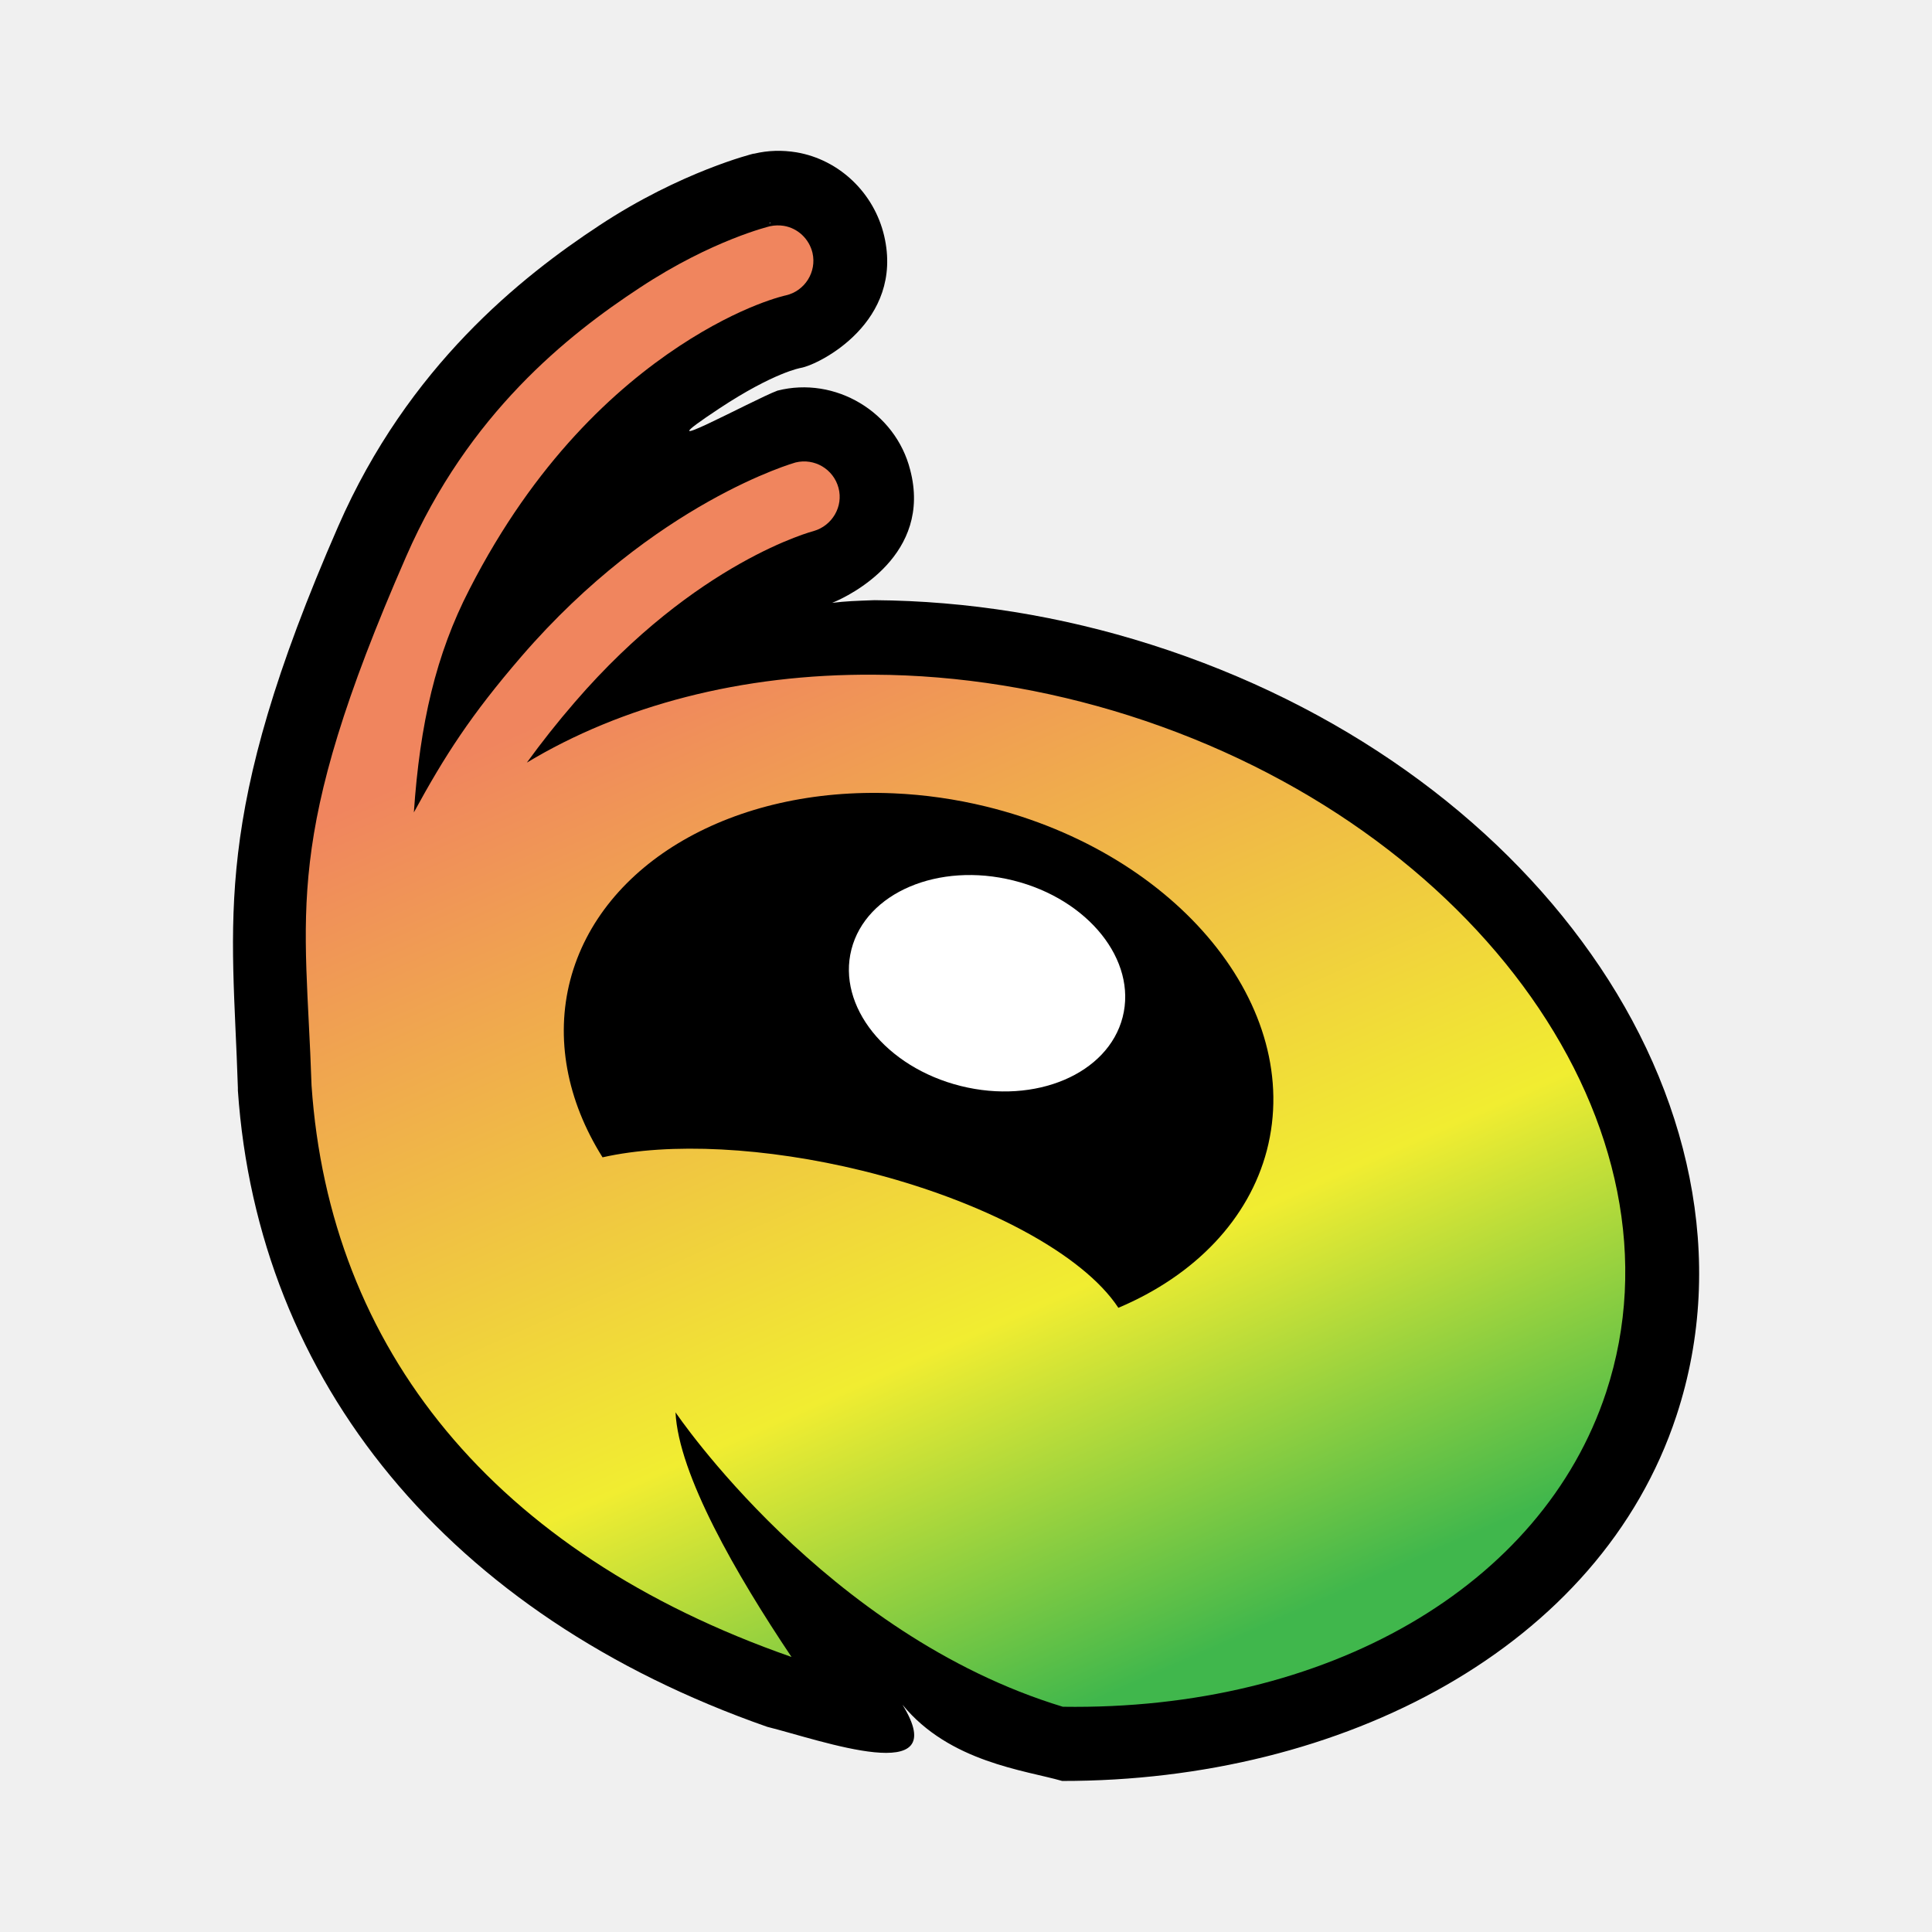
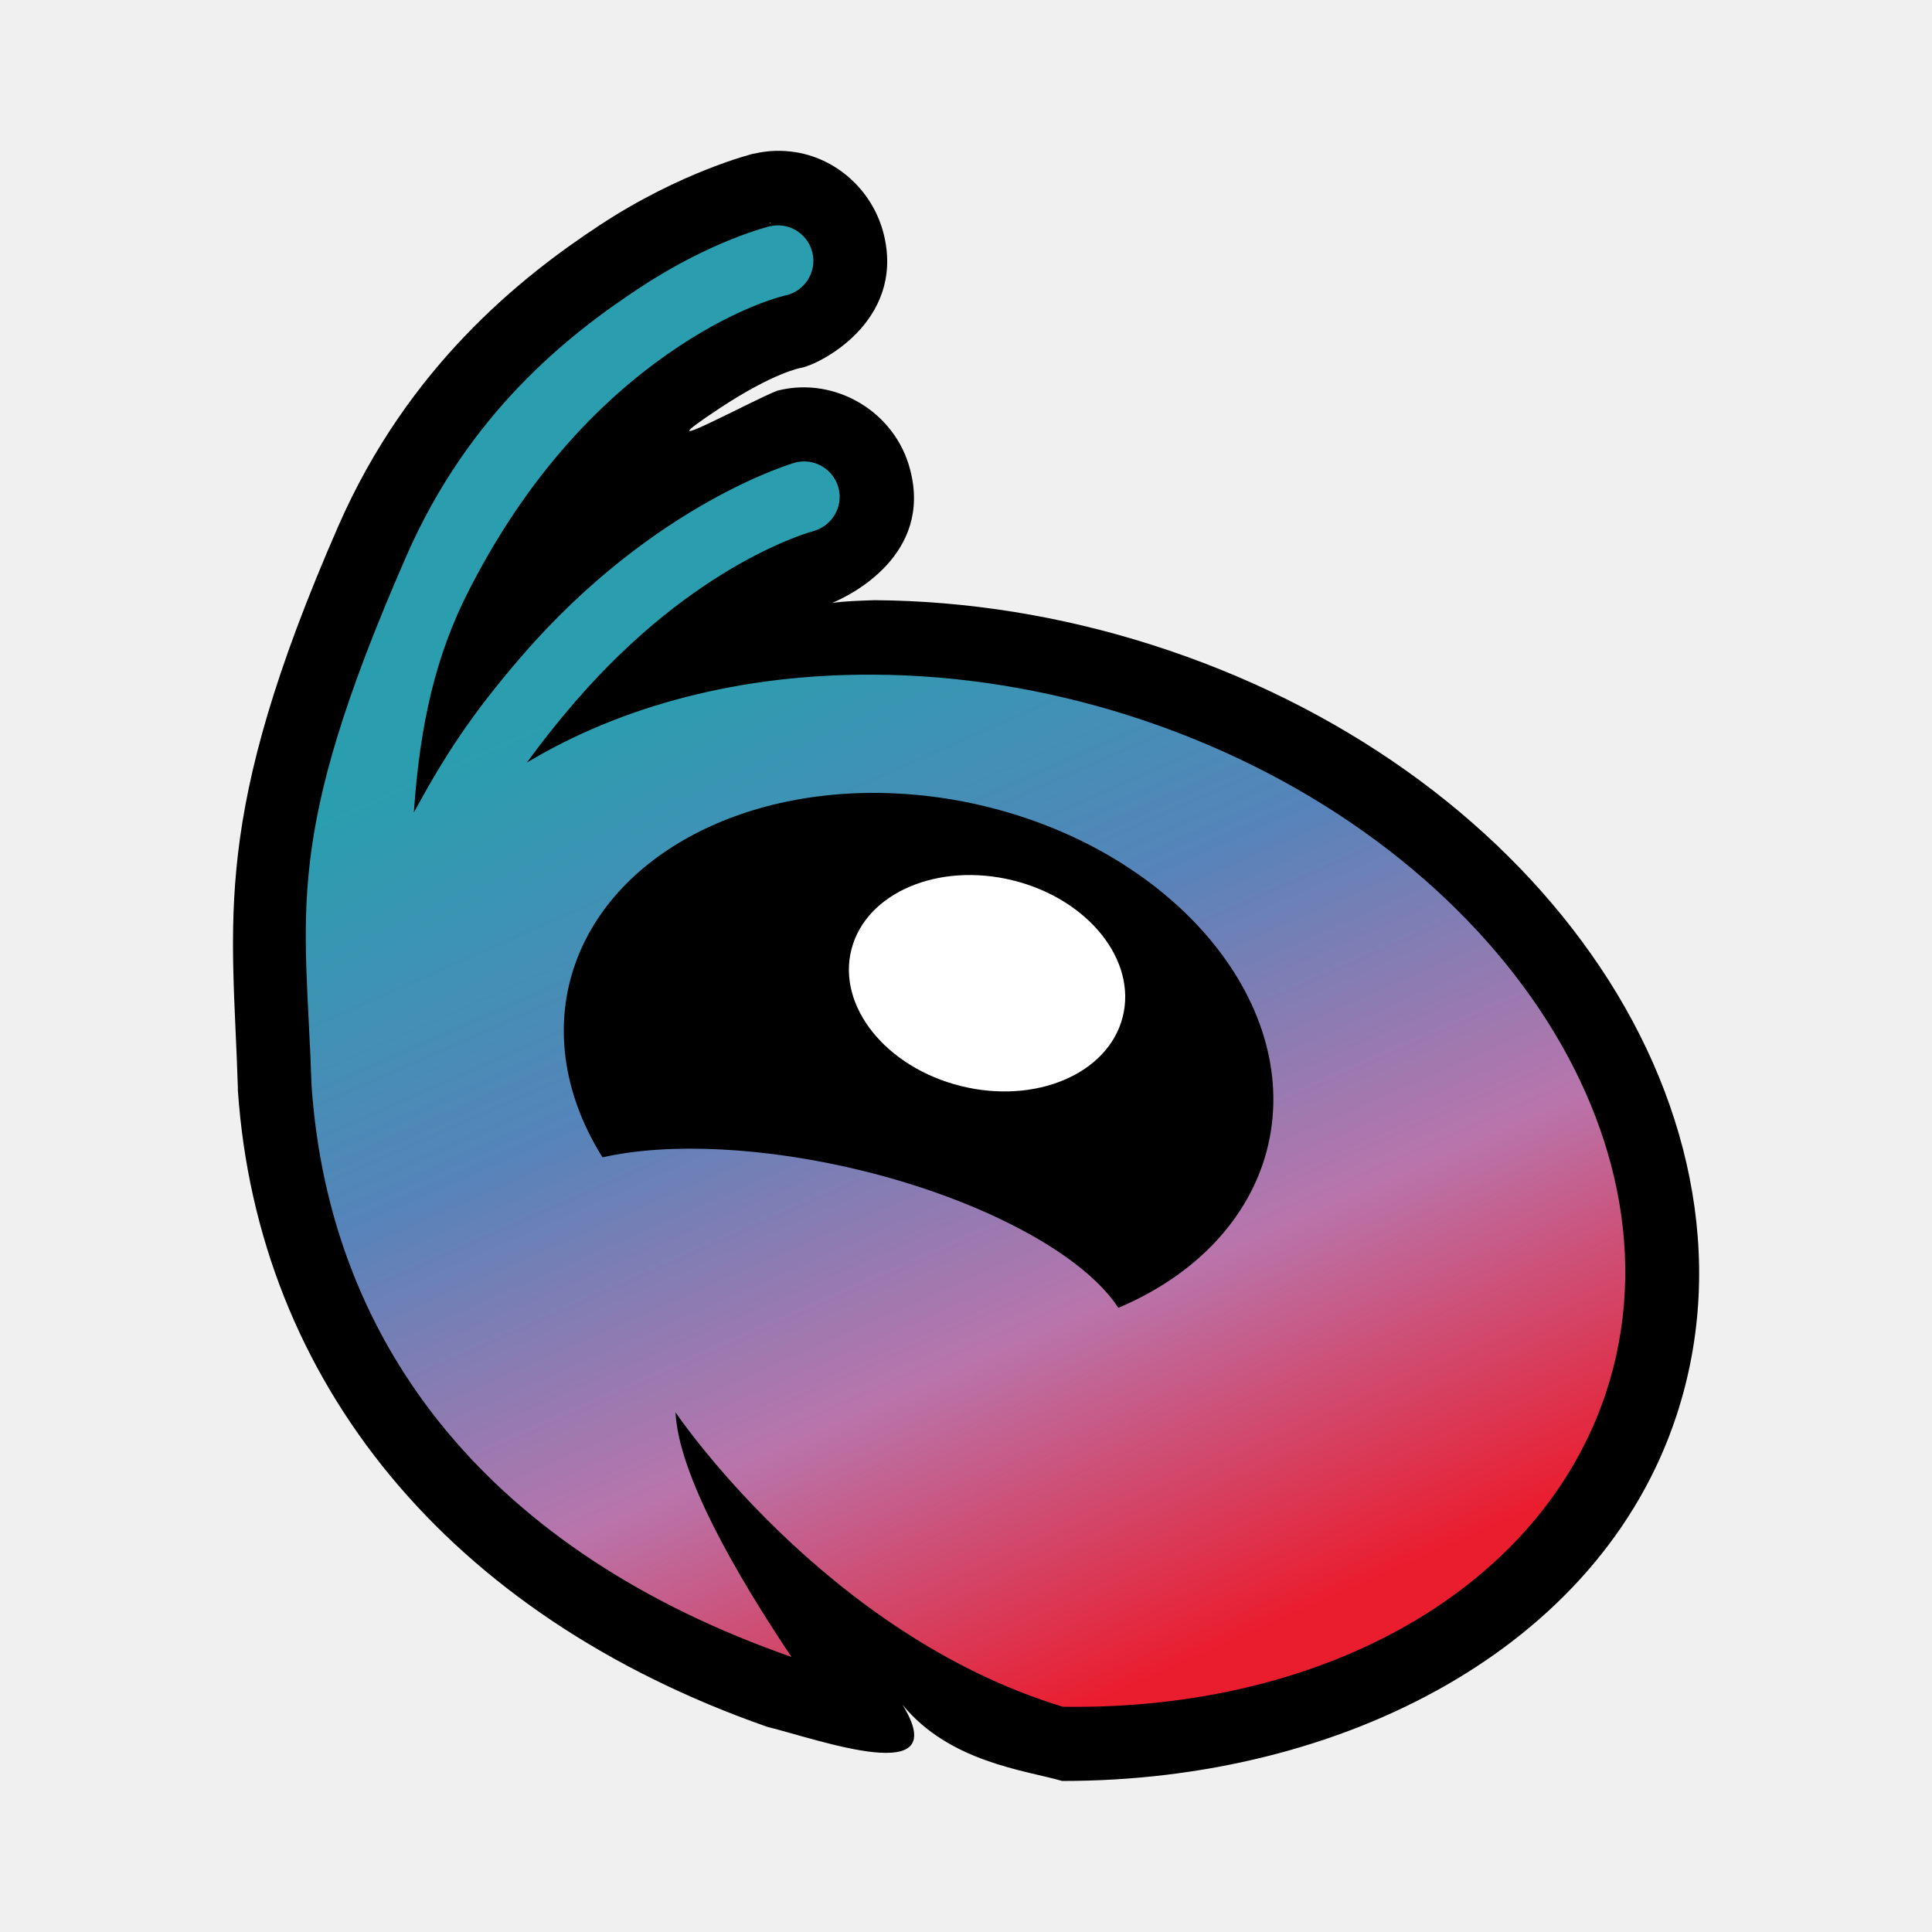
<svg xmlns="http://www.w3.org/2000/svg" xmlns:xlink="http://www.w3.org/1999/xlink" width="64" height="64" viewBox="0 0 16.933 16.933" version="1.1" id="svg1" xml:space="preserve">
  <defs id="defs1">
    <linearGradient id="linearGradient2">
-       <stop style="stop-color:#40b74c;stop-opacity:1;" offset="0" id="stop2" />
-       <stop style="stop-color:#f1ed31;stop-opacity:1;" offset="0.344" id="stop5" />
-       <stop style="stop-color:#f0b847;stop-opacity:1;" offset="0.675" id="stop8" />
-       <stop style="stop-color:#f0855e;stop-opacity:1;" offset="1" id="stop3" />
+       <stop style="stop-color:#ea1d2e;stop-opacity:1;" offset="0" id="stop2" />
+       <stop style="stop-color:#b875ac;stop-opacity:1;" offset="0.325" id="stop5" />
+       <stop style="stop-color:#5684ba;stop-opacity:1;" offset="0.656" id="stop8" />
+       <stop style="stop-color:#2a9eaf;stop-opacity:1;" offset="1" id="stop3" />
    </linearGradient>
-     <style id="style1">.cls-1{fill:#1c1c1b;}.cls-1,.cls-2,.cls-3,.cls-4,.cls-5{stroke-width:0px;}.cls-2{fill:#9f358b;}.cls-3{fill:#009eb0;}.cls-4{fill:#f00023;}.cls-5{fill:#004f9f;}</style>
+     <style id="style1">.cls-1{fill:#1c1c1b;}.cls-1,.cls-2,.cls-3,.cls-4,.cls-5{stroke-width:0px;}.cls-2{fill:#9a3a89;}.cls-3{fill:#2a9eaf;}.cls-4{fill:#ea1d2e;}.cls-5{fill:#0d509c;}</style>
    <marker id="DistanceX" orient="auto" refX="0" refY="0" style="overflow:visible">
      <path d="M 3,-3 -3,3 M 0,-5 V 5" style="stroke:#000000;stroke-width:0.5" id="path1-0" />
    </marker>
    <pattern id="Hatch" patternUnits="userSpaceOnUse" width="8" height="8" x="0" y="0">
      <path d="M8 4 l-4,4" stroke="#000000" stroke-width="0.25" linecap="square" id="path2-9" />
      <path d="M6 2 l-4,4" stroke="#000000" stroke-width="0.25" linecap="square" id="path3-4" />
      <path d="M4 0 l-4,4" stroke="#000000" stroke-width="0.25" linecap="square" id="path4-88" />
    </pattern>
    <symbol id="*Model_Space" />
    <symbol id="*Paper_Space" />
    <symbol id="*Paper_Space0" />
    <linearGradient xlink:href="#linearGradient2" id="linearGradient3" x1="1.729" y1="7.213" x2="1.311" y2="3.244" gradientUnits="userSpaceOnUse" gradientTransform="matrix(0.8008797,-0.25301,0.2634501,0.795576,0.4190038,0.6207133)" />
  </defs>
  <g id="g8" transform="matrix(1.190334,0,0,1.193547,1.010092,-0.3430866)" style="display:inline;stroke-width:0.839">
    <g id="path7" transform="matrix(2.454203,0,0,2.454203,-1.259216,-2.029837)">
      <path style="display:inline;fill:#000000;fill-opacity:1;stroke-linecap:round;stroke-linejoin:round;paint-order:markers stroke fill" d="m 2.557,1.4 c -0.043,-0.007 -0.085,-0.006 -0.127,0.004 -6.5e-4,-2.9e-6 -0.001,-2.9e-6 -0.002,0 0,0 -0.217,0.053 -0.463,0.215 -0.233,0.153 -0.573,0.421 -0.783,0.9 -0.384,0.876 -0.317,1.173 -0.301,1.68 -4.58e-5,0.003 -4.58e-5,0.005 0,0.008 C 0.941,5.078 1.512,5.777 2.469,6.111 2.63,6.151 3.03,6.296 2.875,6.045 3.016,6.217 3.243,6.241 3.354,6.273 4.195,6.274 4.968,5.874 5.197,5.18 5.352,4.711 5.232,4.21 4.941,3.799 4.651,3.388 4.189,3.053 3.621,2.873 3.35,2.787 3.069,2.742 2.791,2.74 c -0.056,0.002 -0.086,0.003 -0.127,0.008 0.055,-0.022 0.301,-0.144 0.234,-0.398 C 2.854,2.177 2.673,2.069 2.5,2.113 2.429,2.139 2.07,2.335 2.326,2.166 2.49,2.058 2.57,2.045 2.57,2.045 2.626,2.035 2.88,1.907 2.82,1.65 2.79,1.522 2.686,1.422 2.557,1.4 Z m -0.08,0.211 h 0.004 c 0,0 -0.006,0.002 -0.006,0.002 9.689e-4,-2.455e-4 9.74e-4,-0.002 0.002,-0.002 z M 2.789,3.186 c 0.231,0.002 0.468,0.039 0.697,0.111 0.482,0.153 0.866,0.438 1.094,0.76 0.228,0.322 0.3,0.667 0.195,0.984 C 4.624,5.499 4.096,5.82 3.396,5.822 2.802,5.621 2.379,5.047 2.379,5.047 2.254,4.859 1.961,4.957 1.973,5.182 c 0.002,0.041 0.029,0.075 0.037,0.113 8.762e-4,0.004 0.003,0.008 0.004,0.012 C 1.628,5.013 1.358,4.657 1.324,4.182 1.317,3.952 1.429,3.714 1.438,3.551 c 0.063,0.001 0.123,-0.024 0.166,-0.07 0.02,-0.036 0.046,-0.063 0.064,-0.094 0.057,0.04 0.129,0.051 0.195,0.029 C 2.106,3.27 2.426,3.183 2.789,3.186 Z" id="path10" />
      <path style="display:inline;fill:url(#linearGradient3);stroke-linecap:round;stroke-linejoin:round;paint-order:markers stroke fill" d="m 2.519,1.62 c 0.042,0.007 0.076,0.039 0.086,0.081 0.013,0.057 -0.023,0.114 -0.08,0.127 0,0 -0.13,0.027 -0.32,0.152 C 2.014,2.106 1.772,2.325 1.576,2.707 1.475,2.902 1.427,3.11 1.409,3.375 1.502,3.205 1.579,3.085 1.732,2.908 2.132,2.446 2.554,2.328 2.554,2.328 c 0.057,-0.014 0.114,0.02 0.129,0.076 0.015,0.056 -0.019,0.113 -0.074,0.129 0,0 -0.352,0.09 -0.717,0.512 C 1.839,3.106 1.791,3.167 1.748,3.226 2.031,3.056 2.391,2.96 2.79,2.963 3.044,2.964 3.304,3.006 3.554,3.085 4.604,3.418 5.245,4.324 4.986,5.11 4.794,5.691 4.149,6.063 3.356,6.051 2.643,5.835 2.194,5.17 2.194,5.17 2.203,5.356 2.376,5.655 2.542,5.902 1.646,5.59 1.156,4.979 1.102,4.192 1.085,3.666 1.011,3.464 1.386,2.609 1.573,2.182 1.87,1.947 2.087,1.805 2.304,1.662 2.478,1.621 2.478,1.621 c 0.014,-0.003 0.028,-0.003 0.041,-0.001 z" id="path11" />
    </g>
    <path id="ellipse7" style="display:inline;fill:#000000;fill-opacity:1;stroke:none;stroke-width:0.545;stroke-linecap:round;stroke-linejoin:round;paint-order:markers stroke fill" d="M 5.731,6.113 A 2.64,1.964 12.51 0 0 3.35,7.485 2.64,1.964 12.51 0 0 3.588,8.786 2.315,0.892 12.964 0 1 5.5,8.884 2.315,0.892 12.964 0 1 7.386,9.891 2.64,1.964 12.51 0 0 8.479,8.736 2.64,1.964 12.51 0 0 6.412,6.21 2.64,1.964 12.51 0 0 5.731,6.113 Z" />
    <ellipse style="display:inline;fill:#ffffff;stroke:none;stroke-width:0.545;stroke-linecap:round;stroke-linejoin:round;paint-order:markers stroke fill" id="ellipse8" cx="-8.085" cy="5.735" rx="1.029" ry="0.779" transform="matrix(-0.9703914,-0.2415378,-0.2487307,0.9685727,0,0)" />
  </g>
  <g id="g14-3" transform="matrix(0.7673309,0,0,0.7673309,3.649129,-2.171693)" style="display:none;stroke-width:1.303">
-     <path class="cls-5" d="m 110.21,362.77 c 7.34,7.8 19.6,8.17 27.4,0.83 l 25.53,-24.03 -16.28,-17.3 -39.64,37.31 3,3.18 z" id="path1-2" style="fill:#004f9f;stroke:none;stroke-width:14.411;stroke-dasharray:none;stroke-opacity:1" transform="matrix(0.0119641,0,0,0.01196372,0.01035775,0.3024086)" />
-     <path class="cls-5" d="m 70.75,320.85 16.34,17.36 17.3,-16.28 -13.34,-14.18 43.6,-41.04 49.75,52.85 3.3,-3.11 c 7.79,-7.34 8.16,-19.6 0.83,-27.4 l -39.46,-41.92 c -7.34,-7.8 -19.6,-8.17 -27.4,-0.83 l -50.09,47.15 c -7.8,7.34 -8.17,19.6 -0.83,27.4 z" id="path2-1" style="fill:#004f9f;stroke:none;stroke-width:14.411;stroke-dasharray:none;stroke-opacity:1" transform="matrix(0.0119641,0,0,0.01196372,0.01035775,0.3024086)" />
-     <path class="cls-2" d="m 188.14,394.42 c 7.79,-7.34 8.17,-19.6 0.83,-27.4 l -24.03,-25.53 -17.3,16.28 37.31,39.64 3.18,-3 z" id="path3-6" style="fill:#9f358b;stroke:none;stroke-width:14.411;stroke-dasharray:none;stroke-opacity:1" transform="matrix(0.0119641,0,0,0.01196372,0.01035775,0.3024086)" />
-     <path class="cls-2" d="m 146.21,433.88 17.36,-16.34 -16.28,-17.3 -14.18,13.34 -41.04,-43.6 52.85,-49.75 -3.11,-3.3 c -7.34,-7.8 -19.6,-8.17 -27.4,-0.83 l -41.92,39.46 c -7.8,7.34 -8.17,19.6 -0.83,27.4 l 47.15,50.09 c 7.34,7.79 19.6,8.17 27.4,0.83 z" id="path4-8" style="fill:#9f358b;stroke:none;stroke-width:14.411;stroke-dasharray:none;stroke-opacity:1" transform="matrix(0.0119641,0,0,0.01196372,0.01035775,0.3024086)" />
-     <path class="cls-3" d="m 219.79,316.49 c -7.34,-7.8 -19.6,-8.17 -27.4,-0.83 l -25.53,24.03 16.28,17.3 39.64,-37.31 -3,-3.18 z" id="path5-5" style="fill:#009eb0;stroke:none;stroke-width:14.411;stroke-dasharray:none;stroke-opacity:1" transform="matrix(0.0119641,0,0,0.01196372,0.01035775,0.3024086)" />
-     <path class="cls-3" d="m 259.25,358.41 -16.34,-17.36 -17.3,16.28 13.34,14.17 -43.61,41.04 -49.75,-52.85 -3.3,3.11 c -7.79,7.34 -8.17,19.6 -0.83,27.4 l 39.46,41.92 c 7.34,7.8 19.6,8.17 27.4,0.83 l 50.09,-47.15 c 7.8,-7.34 8.17,-19.6 0.83,-27.4" id="path6-7" style="fill:#009eb0;stroke:none;stroke-width:14.411;stroke-dasharray:none;stroke-opacity:1" transform="matrix(0.0119641,0,0,0.01196372,0.01035775,0.3024086)" />
-     <path class="cls-4" d="m 141.86,284.84 c -7.8,7.34 -8.17,19.6 -0.83,27.4 l 24.03,25.52 17.3,-16.28 -37.31,-39.64 -3.18,3 z" id="path7-6" style="fill:#f00023;stroke:none;stroke-width:14.411;stroke-dasharray:none;stroke-opacity:1" transform="matrix(0.0119641,0,0,0.01196372,0.01035775,0.3024086)" />
-     <path class="cls-4" d="m 183.78,245.38 -17.36,16.34 16.28,17.3 14.17,-13.34 41.04,43.6 -52.85,49.75 3.11,3.3 c 7.34,7.79 19.6,8.17 27.4,0.83 l 41.92,-39.46 c 7.79,-7.34 8.17,-19.6 0.83,-27.4 l -47.15,-50.09 c -7.33,-7.8 -19.6,-8.17 -27.4,-0.83" id="path8-1" style="fill:#f00023;stroke:none;stroke-width:14.411;stroke-dasharray:none;stroke-opacity:1" transform="matrix(0.0119641,0,0,0.01196372,0.01035775,0.3024086)" />
+     <path class="cls-5" d="m 110.21,362.77 c 7.34,7.8 19.6,8.17 27.4,0.83 l 25.53,-24.03 -16.28,-17.3 -39.64,37.31 3,3.18 z" id="path1-2" style="fill:#0d509c;stroke:none;stroke-width:14.411;stroke-dasharray:none;stroke-opacity:1" transform="matrix(0.0119641,0,0,0.01196372,0.01035775,0.3024086)" />
+     <path class="cls-5" d="m 70.75,320.85 16.34,17.36 17.3,-16.28 -13.34,-14.18 43.6,-41.04 49.75,52.85 3.3,-3.11 c 7.79,-7.34 8.16,-19.6 0.83,-27.4 l -39.46,-41.92 c -7.34,-7.8 -19.6,-8.17 -27.4,-0.83 l -50.09,47.15 c -7.8,7.34 -8.17,19.6 -0.83,27.4 z" id="path2-1" style="fill:#0d509c;stroke:none;stroke-width:14.411;stroke-dasharray:none;stroke-opacity:1" transform="matrix(0.0119641,0,0,0.01196372,0.01035775,0.3024086)" />
+     <path class="cls-2" d="m 188.14,394.42 c 7.79,-7.34 8.17,-19.6 0.83,-27.4 l -24.03,-25.53 -17.3,16.28 37.31,39.64 3.18,-3 z" id="path3-6" style="fill:#9a3a89;stroke:none;stroke-width:14.411;stroke-dasharray:none;stroke-opacity:1" transform="matrix(0.0119641,0,0,0.01196372,0.01035775,0.3024086)" />
+     <path class="cls-2" d="m 146.21,433.88 17.36,-16.34 -16.28,-17.3 -14.18,13.34 -41.04,-43.6 52.85,-49.75 -3.11,-3.3 c -7.34,-7.8 -19.6,-8.17 -27.4,-0.83 l -41.92,39.46 c -7.8,7.34 -8.17,19.6 -0.83,27.4 l 47.15,50.09 c 7.34,7.79 19.6,8.17 27.4,0.83 z" id="path4-8" style="fill:#9a3a89;stroke:none;stroke-width:14.411;stroke-dasharray:none;stroke-opacity:1" transform="matrix(0.0119641,0,0,0.01196372,0.01035775,0.3024086)" />
+     <path class="cls-3" d="m 219.79,316.49 c -7.34,-7.8 -19.6,-8.17 -27.4,-0.83 l -25.53,24.03 16.28,17.3 39.64,-37.31 -3,-3.18 z" id="path5-5" style="fill:#2a9eaf;stroke:none;stroke-width:14.411;stroke-dasharray:none;stroke-opacity:1" transform="matrix(0.0119641,0,0,0.01196372,0.01035775,0.3024086)" />
+     <path class="cls-3" d="m 259.25,358.41 -16.34,-17.36 -17.3,16.28 13.34,14.17 -43.61,41.04 -49.75,-52.85 -3.3,3.11 c -7.79,7.34 -8.17,19.6 -0.83,27.4 l 39.46,41.92 c 7.34,7.8 19.6,8.17 27.4,0.83 l 50.09,-47.15 c 7.8,-7.34 8.17,-19.6 0.83,-27.4" id="path6-7" style="fill:#2a9eaf;stroke:none;stroke-width:14.411;stroke-dasharray:none;stroke-opacity:1" transform="matrix(0.0119641,0,0,0.01196372,0.01035775,0.3024086)" />
+     <path class="cls-4" d="m 141.86,284.84 c -7.8,7.34 -8.17,19.6 -0.83,27.4 l 24.03,25.52 17.3,-16.28 -37.31,-39.64 -3.18,3 z" id="path7-6" style="fill:#ea1d2e;stroke:none;stroke-width:14.411;stroke-dasharray:none;stroke-opacity:1" transform="matrix(0.0119641,0,0,0.01196372,0.01035775,0.3024086)" />
+     <path class="cls-4" d="m 183.78,245.38 -17.36,16.34 16.28,17.3 14.17,-13.34 41.04,43.6 -52.85,49.75 3.11,3.3 c 7.34,7.79 19.6,8.17 27.4,0.83 l 41.92,-39.46 c 7.79,-7.34 8.17,-19.6 0.83,-27.4 l -47.15,-50.09 c -7.33,-7.8 -19.6,-8.17 -27.4,-0.83" id="path8-1" style="fill:#ea1d2e;stroke:none;stroke-width:14.411;stroke-dasharray:none;stroke-opacity:1" transform="matrix(0.0119641,0,0,0.01196372,0.01035775,0.3024086)" />
  </g>
</svg>
